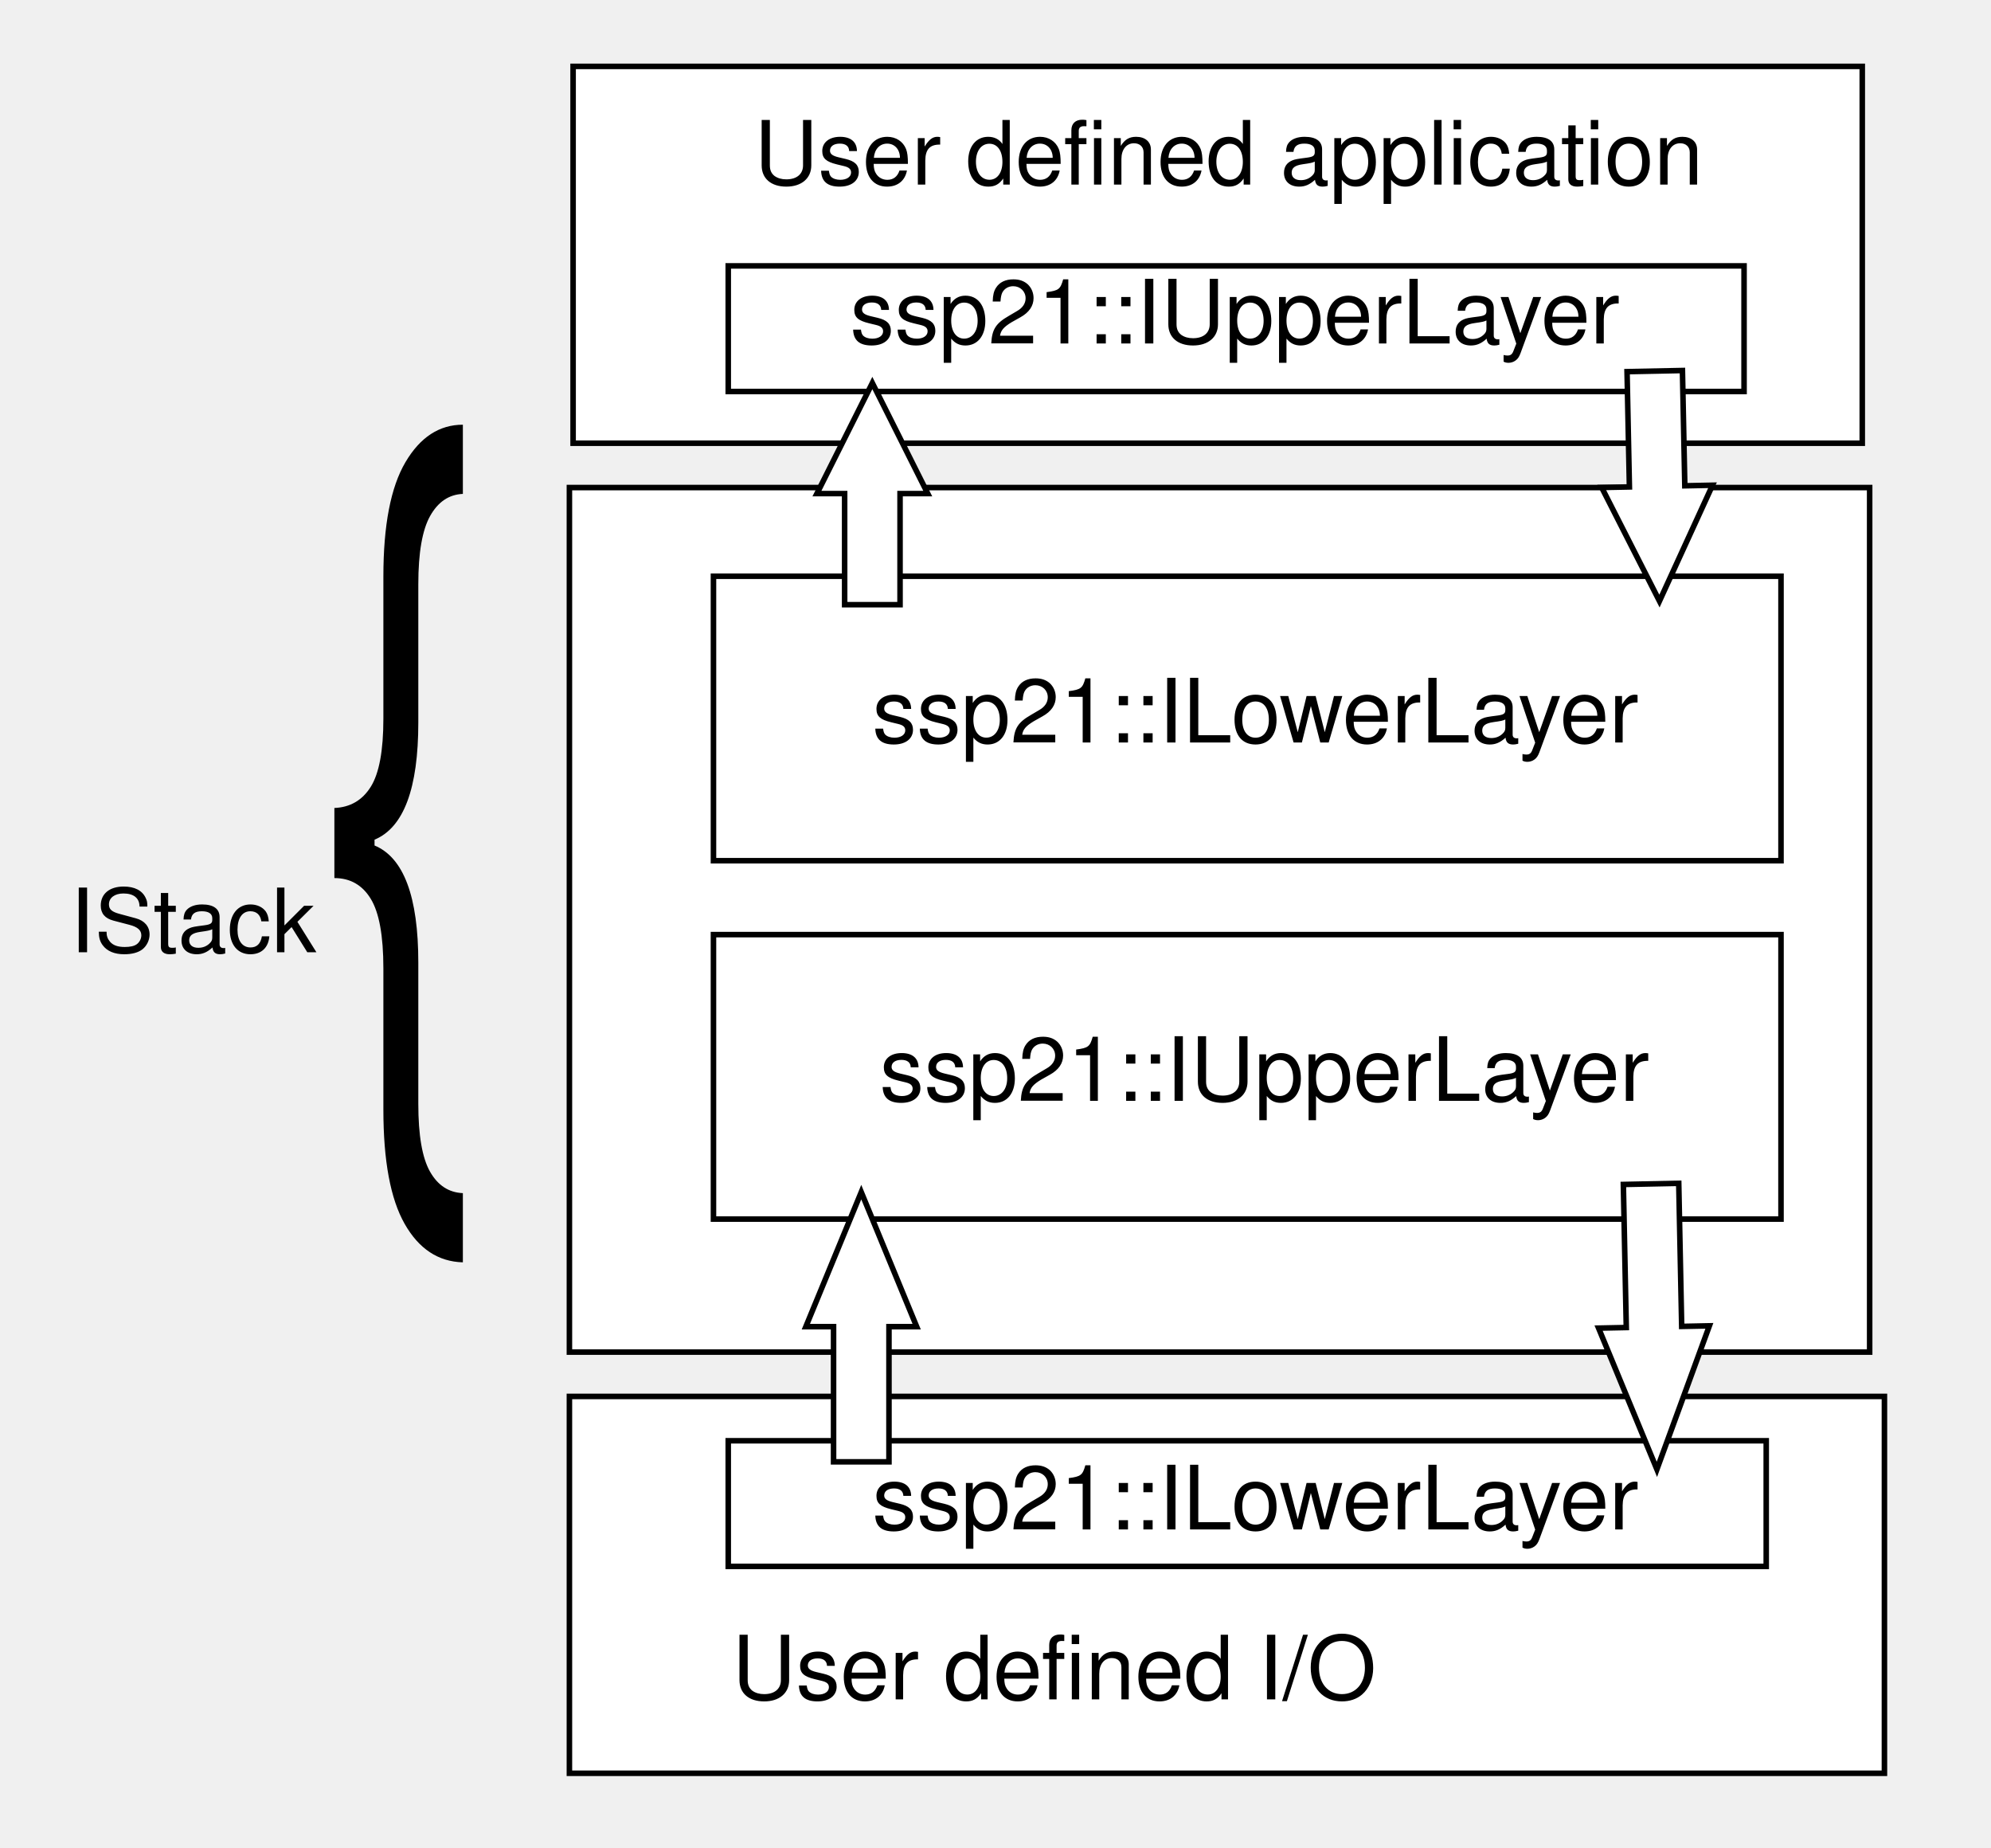
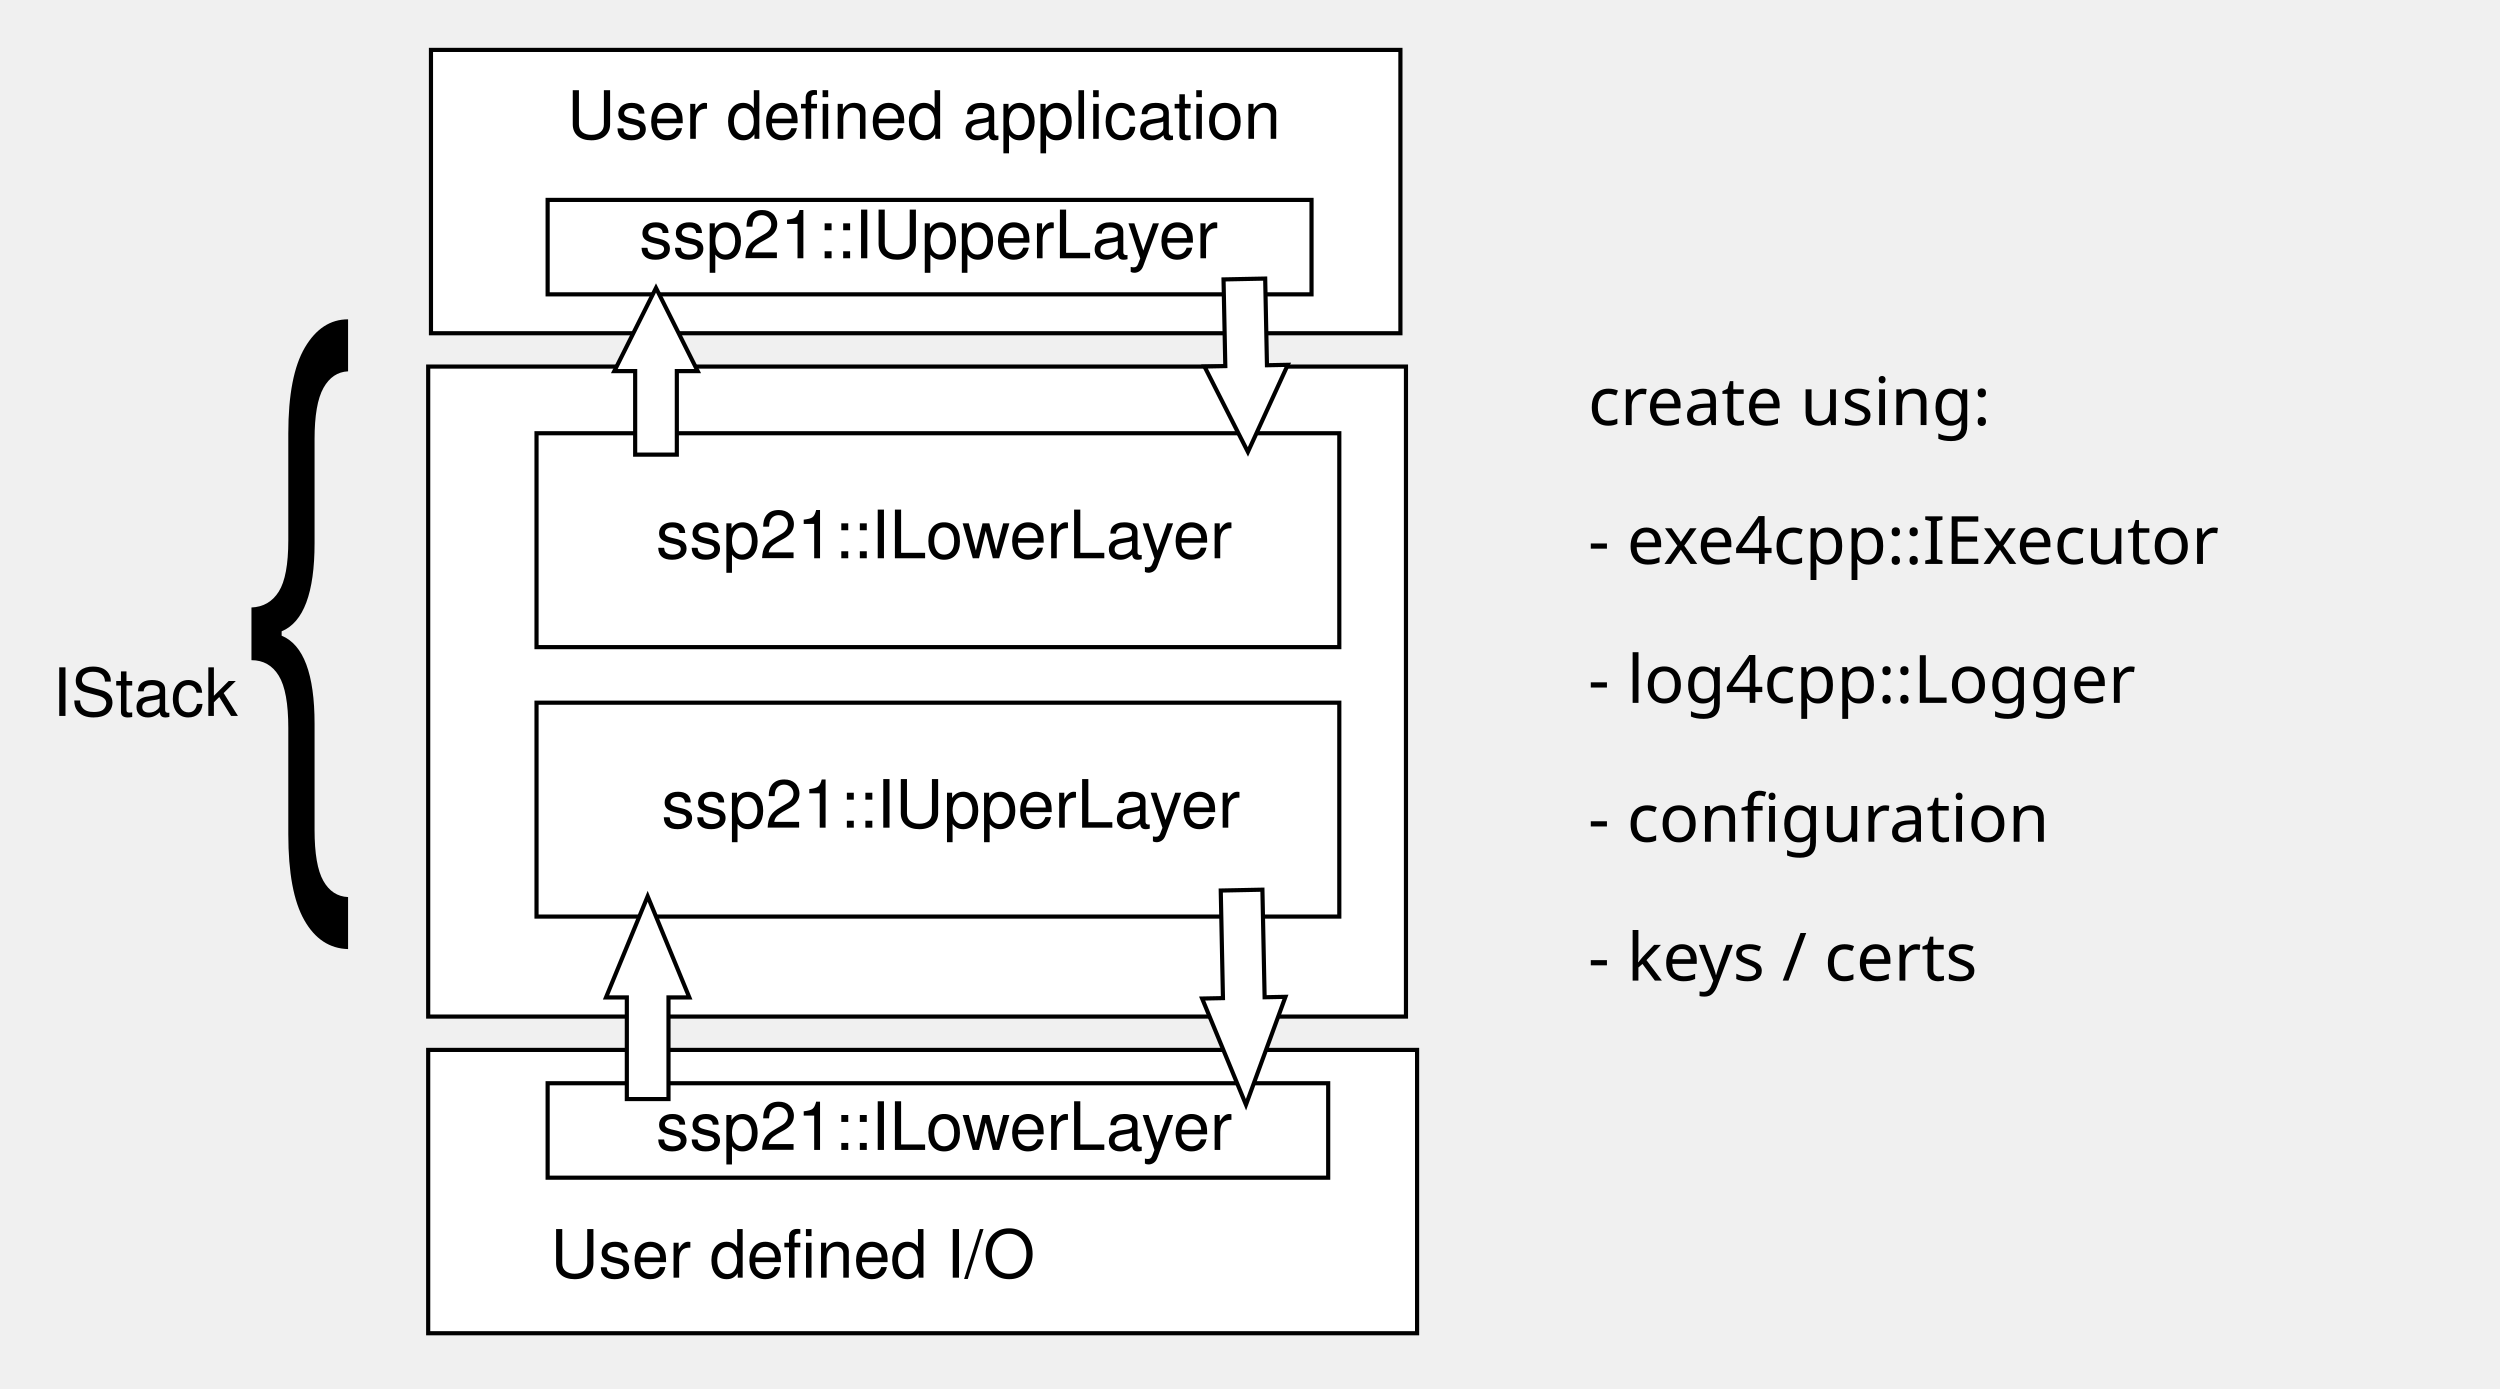
- <svg xmlns="http://www.w3.org/2000/svg" width="539" height="500" version="1.1" id="svg3781">
+ <svg xmlns="http://www.w3.org/2000/svg" width="900" height="500" version="1.1" id="svg3781">
  <defs id="defs3785" />
  <g id="g3757" transform="matrix(1,0.00483564,0.01437468,1.000069,-4.269279,-95.42298)">
    <g display="none" overflow="visible" y="0" x="0" height="100%" width="100%" id="canvasGrid" style="display:none;overflow:visible">
      <rect y="0" x="0" height="100%" width="100%" id="rect3754" style="fill:url(#gridpattern);stroke-width:0" />
    </g>
  </g>
  <g id="g3779" transform="translate(36.64904,-13.47115)">
    <rect id="svg_1" height="234" width="352" y="145.437" x="117.5" style="fill:#ffffff;stroke:#000000;stroke-width:1.5" />
    <rect id="svg_5" height="77" width="289" y="169.438" x="156.5" style="fill:#ffffff;stroke:#000000;stroke-width:1.5" />
    <rect id="svg_7" height="77" width="289" y="266.438" x="156.5" style="fill:#ffffff;stroke:#000000;stroke-width:1.5" />
    <text xml:space="preserve" font-size="24" id="svg_8" y="214.438" x="199.5" fill-opacity="null" stroke-opacity="null" style="font-size:24px;font-family:Helvetica, Arial, sans-serif;text-anchor:start;fill:#000000;stroke:#000000;stroke-width:0">ssp21::ILowerLayer</text>
    <text xml:space="preserve" font-size="24" id="svg_10" y="311.438" x="201.5" fill-opacity="null" stroke-opacity="null" style="font-size:24px;font-family:Helvetica, Arial, sans-serif;text-anchor:start;fill:#000000;stroke:#000000;stroke-width:0">ssp21::IUpperLayer</text>
    <rect id="svg_12" height="102" width="349" y="31.438" x="118.5" fill-opacity="null" stroke-opacity="null" style="fill:#ffffff;stroke:#000000;stroke-width:1.5" />
    <rect id="svg_13" height="0" width="1" y="76.438" x="141.5" fill-opacity="null" stroke-opacity="null" style="fill:#ffffff;stroke:#000000;stroke-width:1.5" />
    <text xml:space="preserve" font-size="24" id="svg_16" y="63.438" x="167.5" fill-opacity="null" stroke-opacity="null" style="font-size:24px;font-family:Helvetica, Arial, sans-serif;text-anchor:start;fill:#000000;stroke:#000000;stroke-width:0">User defined application</text>
    <rect id="svg_17" height="34" width="275" y="85.438" x="160.5" fill-opacity="null" stroke-opacity="null" style="fill:#ffffff;stroke:#000000;stroke-width:1.5" />
    <path id="svg_14" d="m 184.51,147.067 15,-29.928 15,29.928 h -7.5 v 30.072 h -15 v -30.072 z" fill-opacity="null" stroke-opacity="null" style="fill:#ffffff;stroke:#000000;stroke-width:1.5" />
    <text xml:space="preserve" font-size="24" id="svg_18" y="106.438" x="193.5" fill-opacity="null" stroke-opacity="null" style="font-size:24px;font-family:Helvetica, Arial, sans-serif;text-anchor:start;fill:#000000;stroke:#000000;stroke-width:0">ssp21::IUpperLayer</text>
    <path transform="rotate(178.8255,411.9589,145.0371)" id="svg_15" d="m 396.959,144.962 15,-31.059 15,31.059 h -7.5 v 31.209 h -15 v -31.209 z" fill-opacity="null" stroke-opacity="null" style="fill:#ffffff;stroke:#000000;stroke-width:1.5" />
    <rect id="svg_19" height="102" width="356" y="391.438" x="117.5" fill-opacity="null" stroke-opacity="null" style="fill:#ffffff;stroke:#000000;stroke-width:1.5" />
    <text xml:space="preserve" font-size="24" id="svg_20" y="473.438" x="161.5" fill-opacity="null" stroke-opacity="null" style="font-size:24px;font-family:Helvetica, Arial, sans-serif;text-anchor:start;fill:#000000;stroke:#000000;stroke-width:0">User defined I/O</text>
    <rect id="svg_21" height="34" width="281" y="403.438" x="160.5" fill-opacity="null" stroke-opacity="null" style="fill:#ffffff;stroke:#000000;stroke-width:1.5" />
    <text xml:space="preserve" font-size="24" id="svg_22" y="427.438" x="199.5" fill-opacity="null" stroke-opacity="null" style="font-size:24px;font-family:Helvetica, Arial, sans-serif;text-anchor:start;fill:#000000;stroke:#000000;stroke-width:0">ssp21::ILowerLayer</text>
    <path id="svg_23" d="m 181.51,372.551 15,-36.412 15,36.412 h -7.5 v 36.588 h -15 v -36.588 z" fill-opacity="null" stroke-opacity="null" style="fill:#ffffff;stroke:#000000;stroke-width:1.5" />
    <path transform="rotate(178.8255,411.1128,372.5441)" id="svg_24" d="m 396.113,372.451 15,-38.55 15,38.55 h -7.5 v 38.735 h -15 v -38.735 z" fill-opacity="null" stroke-opacity="null" style="fill:#ffffff;stroke:#000000;stroke-width:1.5" />
    <text xml:space="preserve" font-size="24" id="svg_18-7" y="271.21" x="-17.734" fill-opacity="null" stroke-opacity="null" style="font-size:24px;font-family:Helvetica, Arial, sans-serif;text-anchor:start;fill:#000000;stroke:#000000;stroke-width:0">IStack</text>
  </g>
  <text xml:space="preserve" style="font-style:normal;font-variant:normal;font-weight:normal;font-stretch:normal;font-size:168.11px;line-height:1.25;font-family:'Bell MT';-inkscape-font-specification:'Bell MT, Normal';font-variant-ligatures:normal;font-variant-caps:normal;font-variant-numeric:normal;font-feature-settings:normal;text-align:start;letter-spacing:0px;word-spacing:0px;writing-mode:lr-tb;text-anchor:start;fill:#000000;fill-opacity:1;stroke:none;stroke-width:20.54" x="135.295" y="194.358" id="text3791" transform="scale(0.6465911,1.546572)">
    <tspan id="tspan3789" x="135.295" y="194.358" style="font-style:normal;font-variant:normal;font-weight:normal;font-stretch:normal;font-size:168.11px;font-family:'Bell MT';-inkscape-font-specification:'Bell MT, Normal';font-variant-ligatures:normal;font-variant-caps:normal;font-variant-numeric:normal;font-feature-settings:normal;text-align:start;writing-mode:lr-tb;text-anchor:start;stroke-width:20.54">{</tspan>
  </text>
+   <text xml:space="preserve" style="font-style:normal;font-weight:normal;font-size:40px;line-height:1.25;font-family:sans-serif;letter-spacing:0px;word-spacing:0px;fill:#000000;fill-opacity:1;stroke:none" x="571.731" y="153.024" id="text35">
+     <tspan id="tspan33" x="571.731" y="153.024" style="font-style:normal;font-variant:normal;font-weight:normal;font-stretch:normal;font-size:24px;font-family:sans-serif;-inkscape-font-specification:'sans-serif, Normal';font-variant-ligatures:normal;font-variant-caps:normal;font-variant-numeric:normal;font-feature-settings:normal;text-align:start;writing-mode:lr-tb;text-anchor:start">create using:</tspan>
+     <tspan x="571.731" y="203.024" id="tspan37" style="font-style:normal;font-variant:normal;font-weight:normal;font-stretch:normal;font-size:24px;font-family:sans-serif;-inkscape-font-specification:'sans-serif, Normal';font-variant-ligatures:normal;font-variant-caps:normal;font-variant-numeric:normal;font-feature-settings:normal;text-align:start;writing-mode:lr-tb;text-anchor:start">- exe4cpp::IExecutor</tspan>
+     <tspan x="571.731" y="253.024" style="font-style:normal;font-variant:normal;font-weight:normal;font-stretch:normal;font-size:24px;font-family:sans-serif;-inkscape-font-specification:'sans-serif, Normal';font-variant-ligatures:normal;font-variant-caps:normal;font-variant-numeric:normal;font-feature-settings:normal;text-align:start;writing-mode:lr-tb;text-anchor:start" id="tspan45">- log4cpp::Logger</tspan>
+     <tspan x="571.731" y="303.024" style="font-style:normal;font-variant:normal;font-weight:normal;font-stretch:normal;font-size:24px;font-family:sans-serif;-inkscape-font-specification:'sans-serif, Normal';font-variant-ligatures:normal;font-variant-caps:normal;font-variant-numeric:normal;font-feature-settings:normal;text-align:start;writing-mode:lr-tb;text-anchor:start" id="tspan47">- configuration</tspan>
+     <tspan x="571.731" y="353.024" style="font-style:normal;font-variant:normal;font-weight:normal;font-stretch:normal;font-size:24px;font-family:sans-serif;-inkscape-font-specification:'sans-serif, Normal';font-variant-ligatures:normal;font-variant-caps:normal;font-variant-numeric:normal;font-feature-settings:normal;text-align:start;writing-mode:lr-tb;text-anchor:start" id="tspan49">- keys / certs</tspan>
+     <tspan x="571.731" y="403.024" style="font-style:normal;font-variant:normal;font-weight:normal;font-stretch:normal;font-size:24px;font-family:sans-serif;-inkscape-font-specification:'sans-serif, Normal';font-variant-ligatures:normal;font-variant-caps:normal;font-variant-numeric:normal;font-feature-settings:normal;text-align:start;writing-mode:lr-tb;text-anchor:start" id="tspan41" />
+     <tspan x="571.731" y="453.024" id="tspan39" />
+   </text>
</svg>
